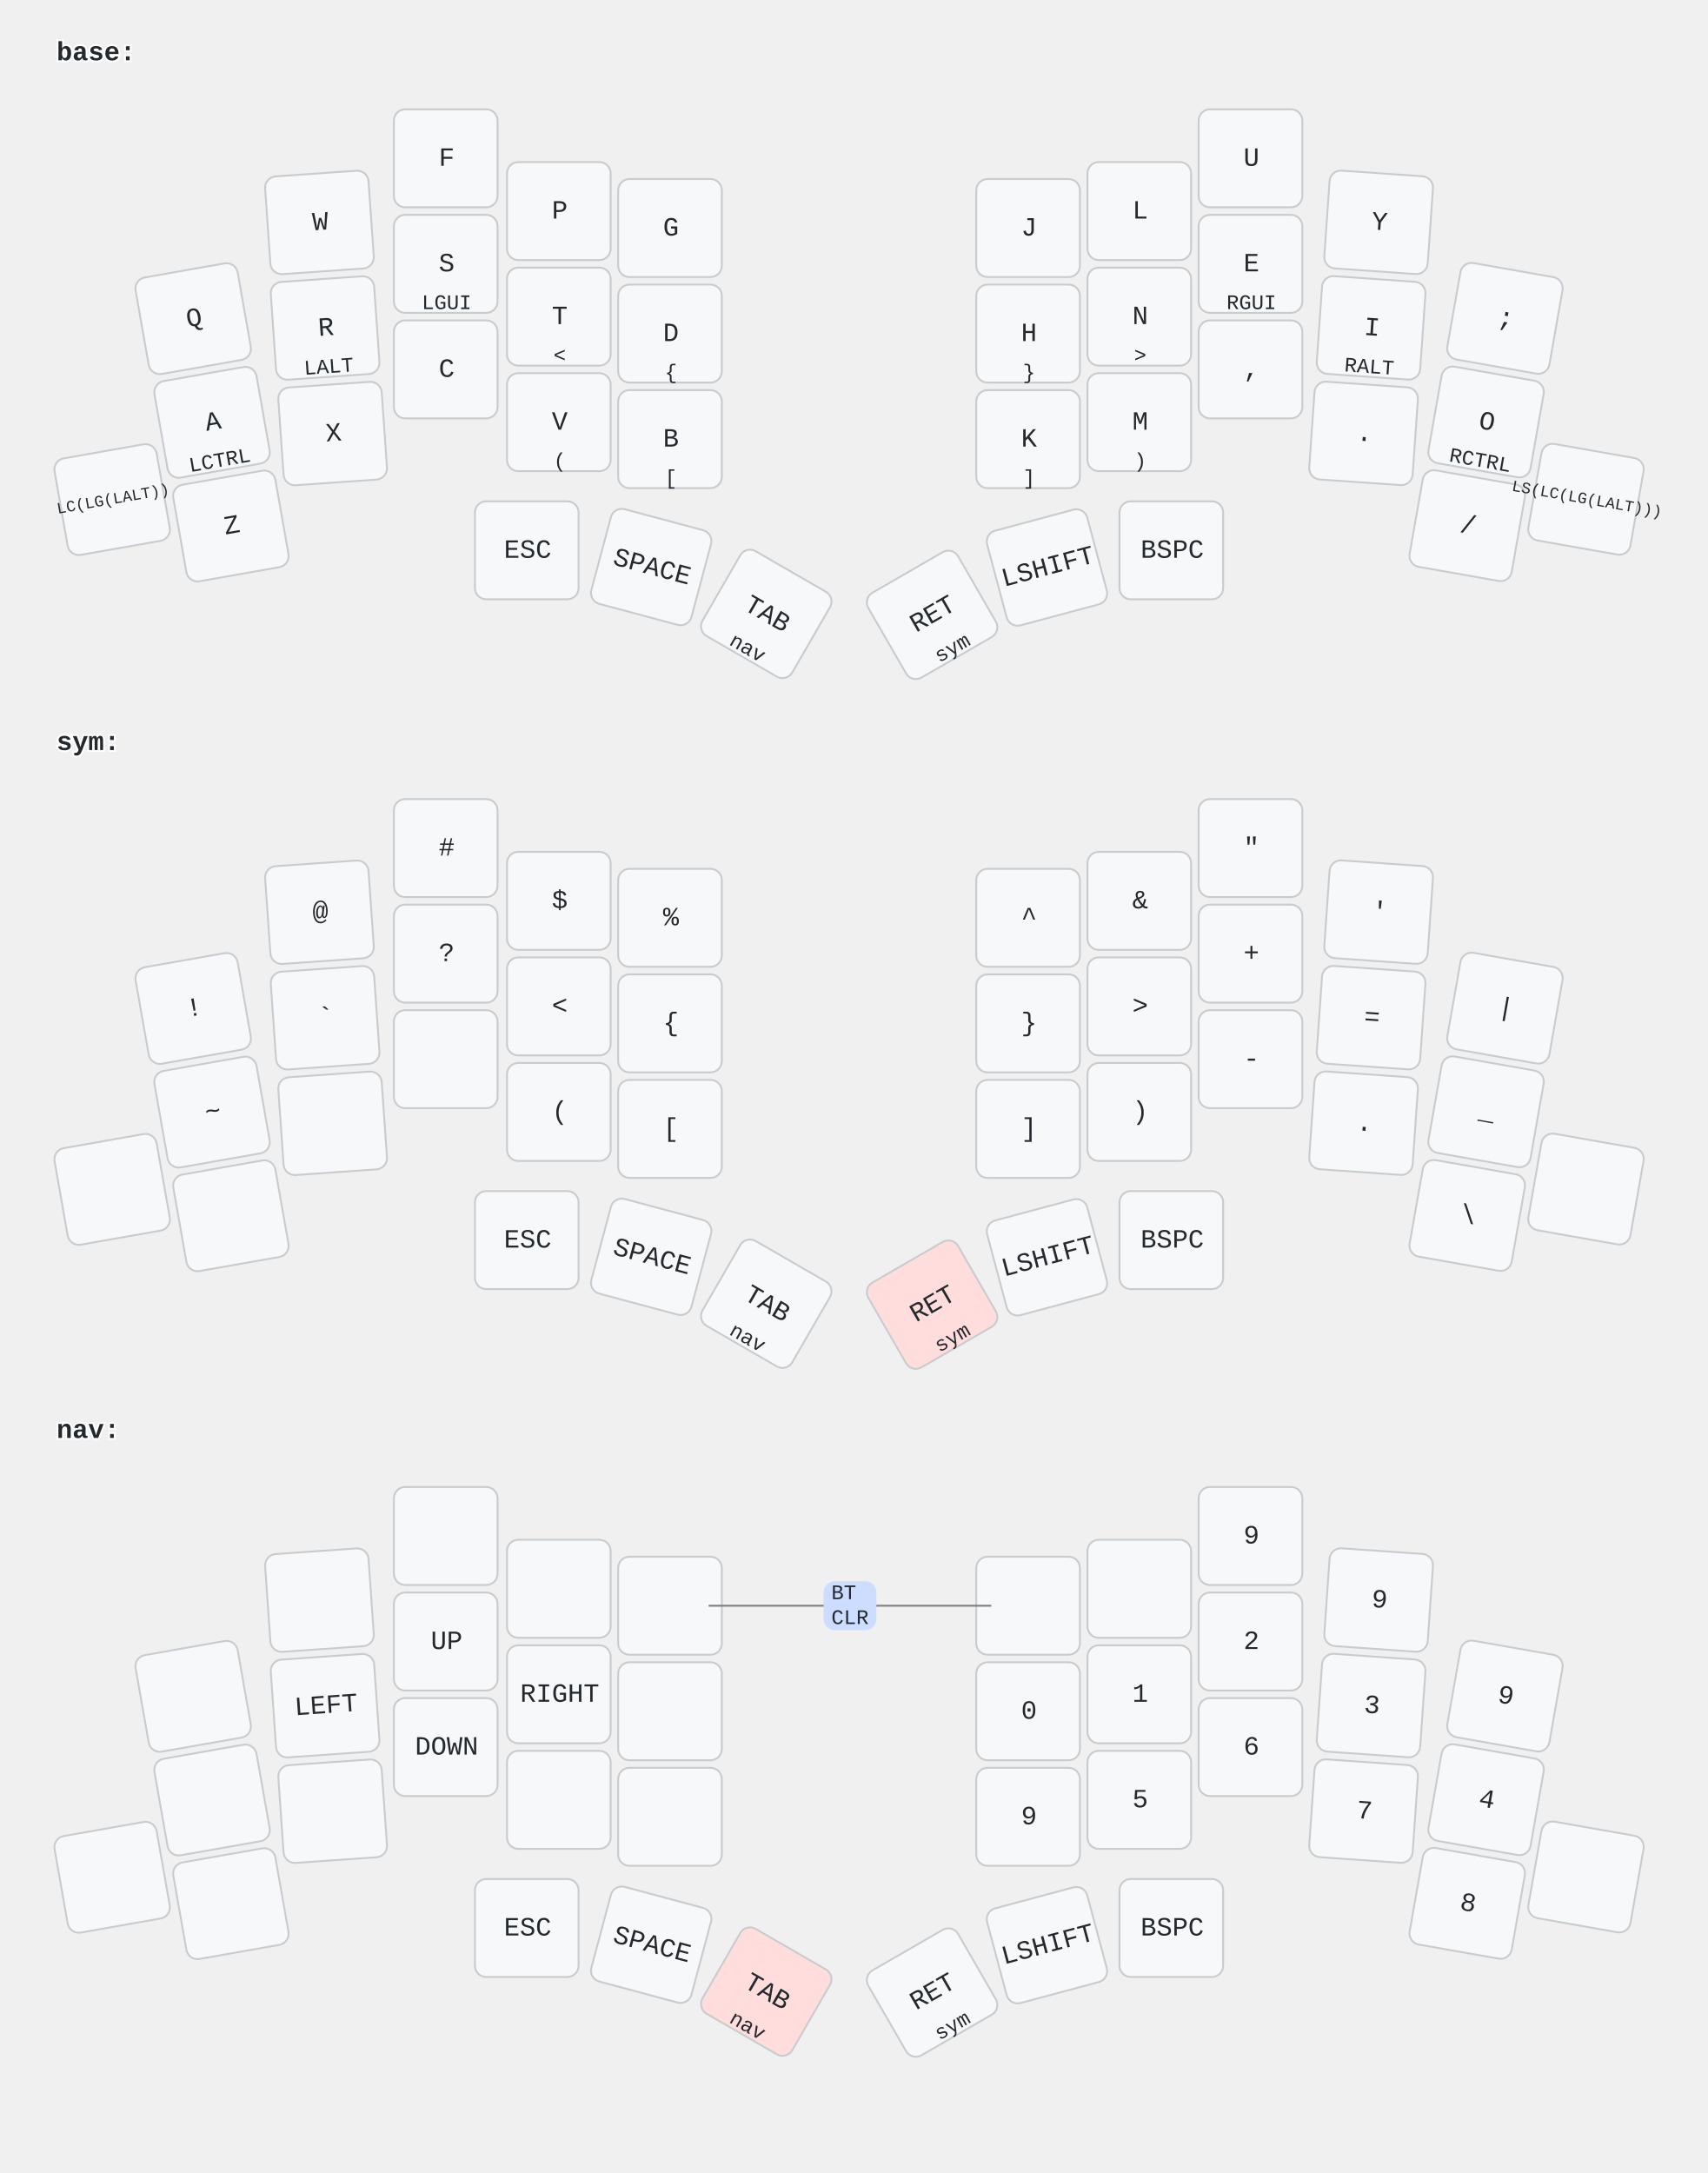
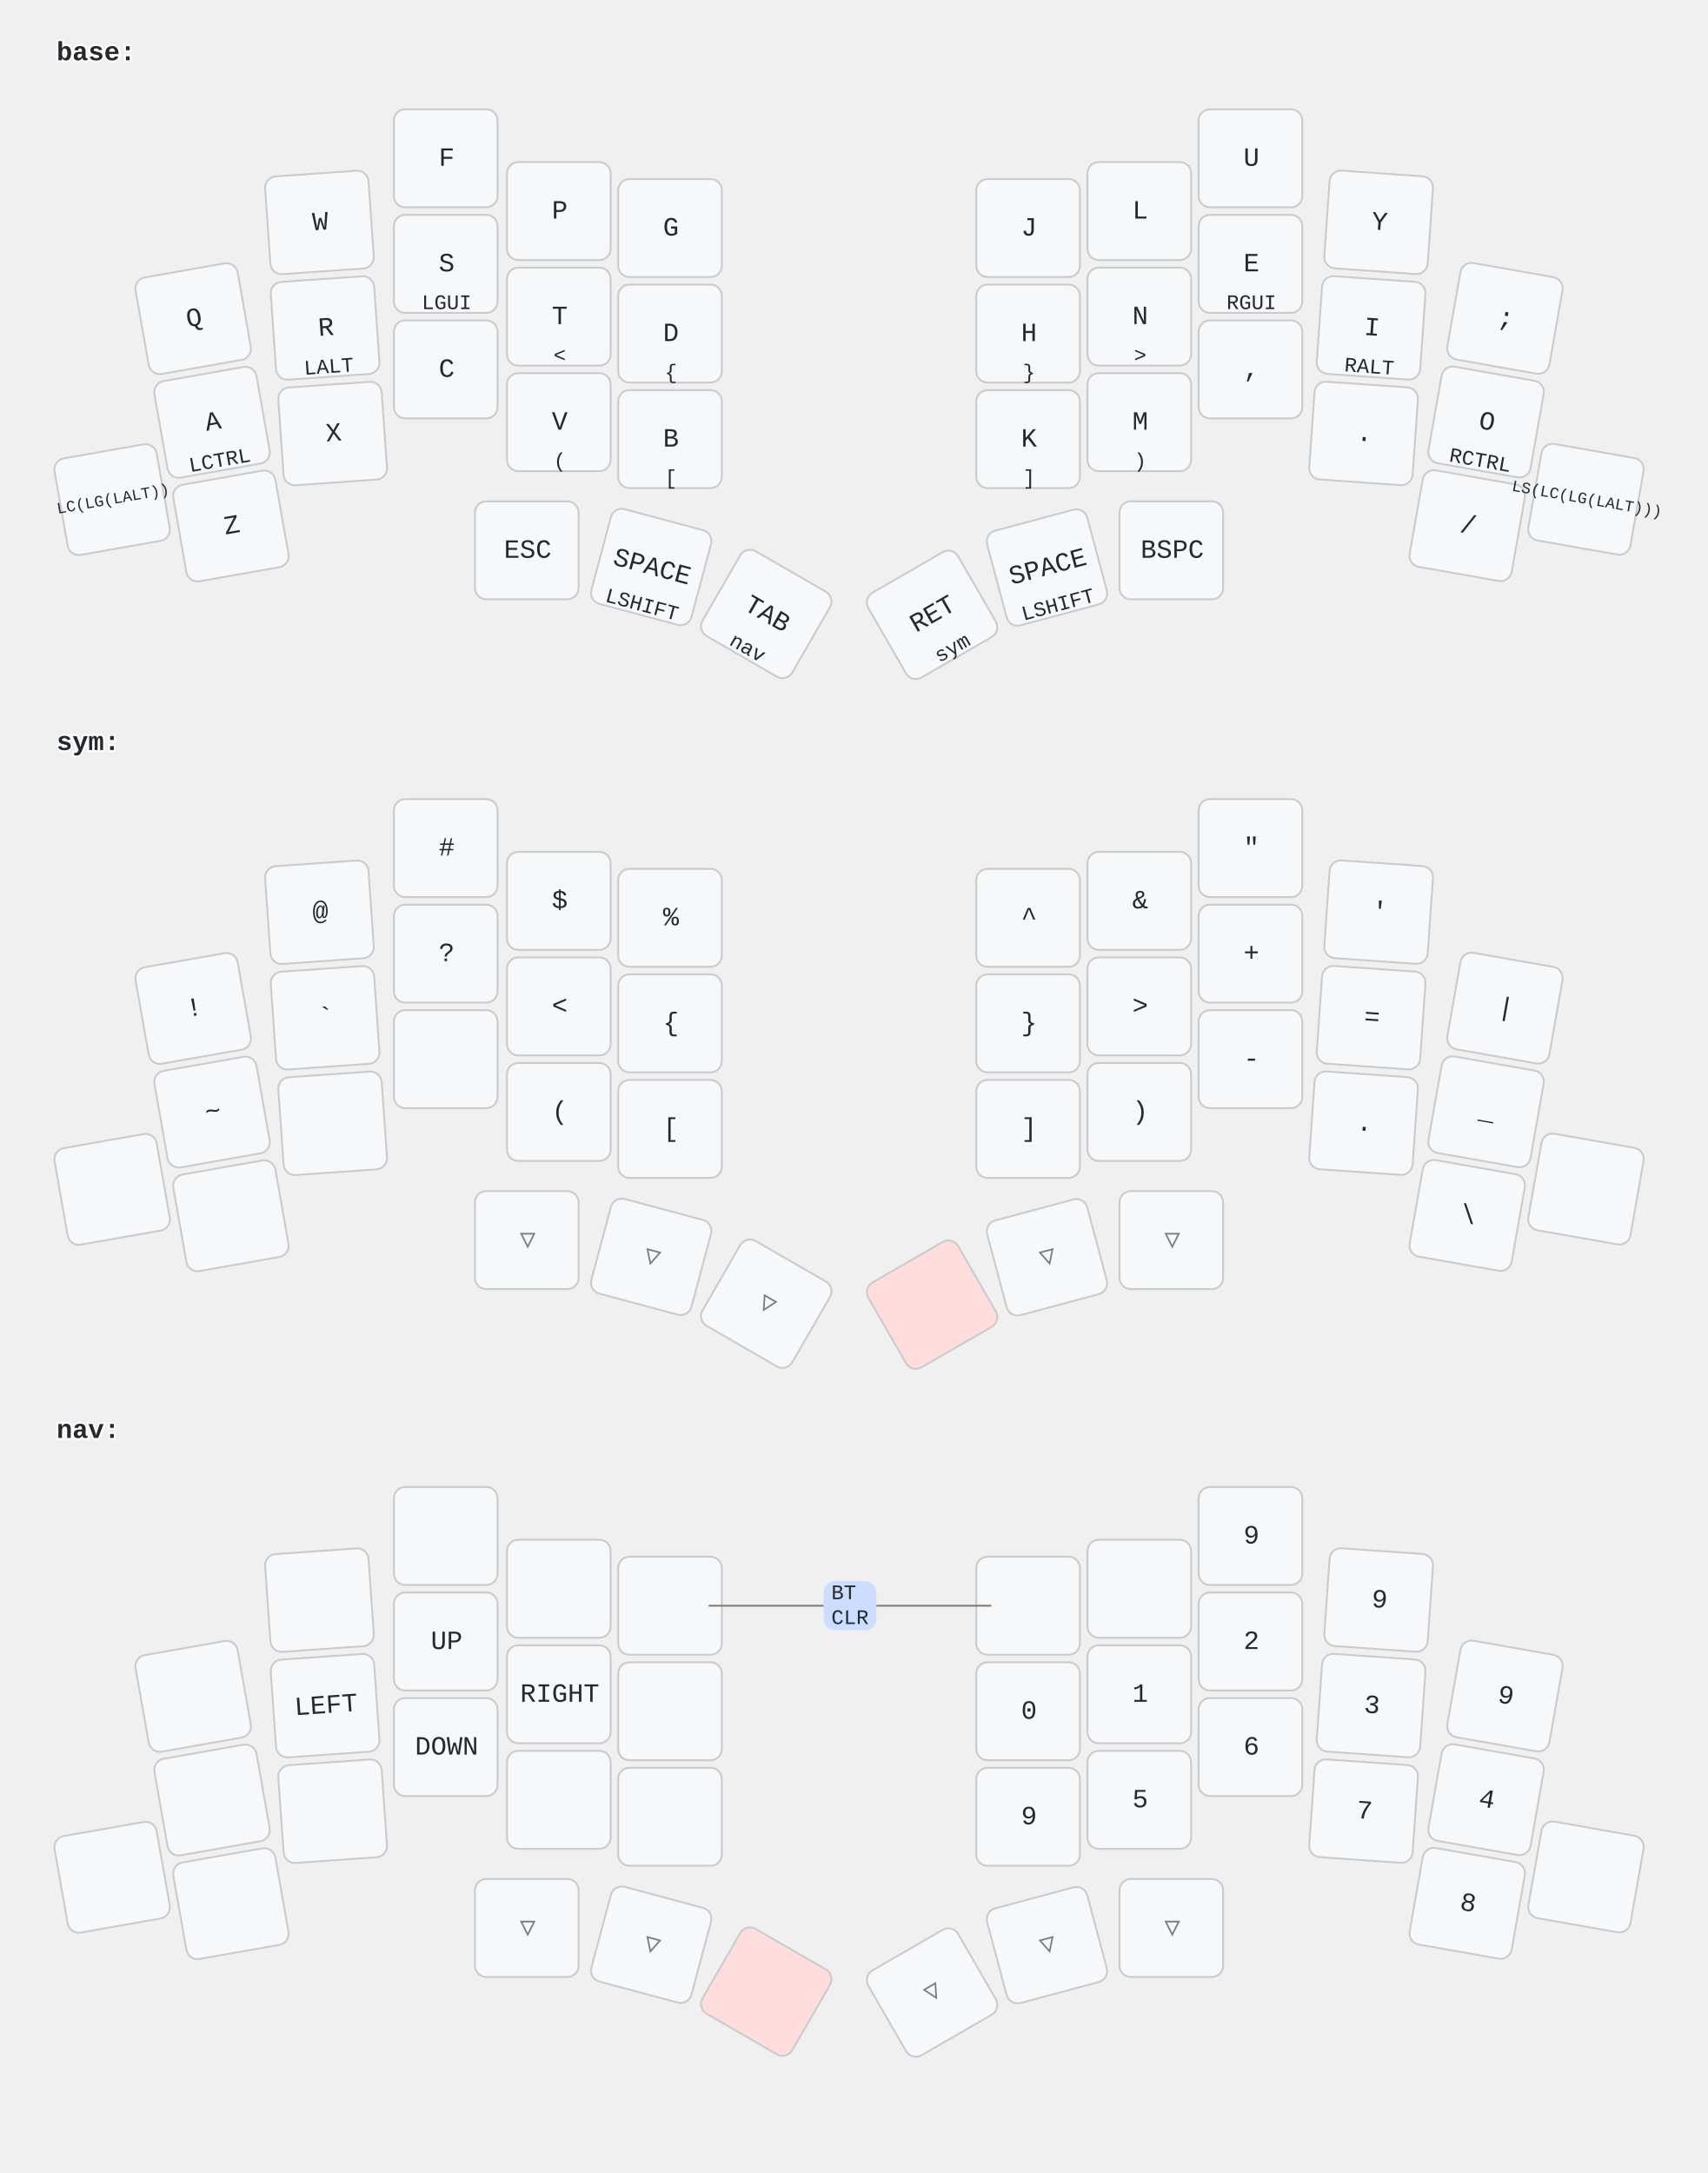
<svg xmlns="http://www.w3.org/2000/svg" width="906" height="1153" viewBox="0 0 906 1153" class="keymap">
  <style>/* inherit to force styles through use tags */
svg path {
    fill: inherit;
}

/* font and background color specifications */
svg.keymap {
    font-family: SFMono-Regular,Consolas,Liberation Mono,Menlo,monospace;
    font-size: 14px;
    font-kerning: normal;
    text-rendering: optimizeLegibility;
    fill: #24292e;
}

/* default key styling */
rect.key {
    fill: #f6f8fa;
    stroke: #c9cccf;
    stroke-width: 1;
}

/* default key side styling, only used is draw_key_sides is set */
rect.side {
    filter: brightness(90%);
}

/* color accent for combo boxes */
rect.combo, rect.combo-separate {
    fill: #cdf;
}

/* color accent for held keys */
rect.held, rect.combo.held {
    fill: #fdd;
}

/* color accent for ghost (optional) keys */
rect.ghost, rect.combo.ghost {
    stroke-dasharray: 4, 4;
    stroke-width: 2;
}

text {
    text-anchor: middle;
    dominant-baseline: middle;
}

/* styling for layer labels */
text.label {
    font-weight: bold;
    text-anchor: start;
    stroke: white;
    stroke-width: 2;
    paint-order: stroke;
}

/* styling for combo tap, and key hold/shifted label text */
text.combo, text.hold, text.shifted {
    font-size: 11px;
}

text.hold {
    text-anchor: middle;
    dominant-baseline: auto;
}

text.shifted {
    text-anchor: middle;
    dominant-baseline: hanging;
}

/* styling for hold/shifted label text in combo box */
text.combo.hold, text.combo.shifted {
    font-size: 8px;
}

/* lighter symbol for transparent keys */
text.trans {
    fill: #7b7e81;
}

/* styling for combo dendrons */
path.combo {
    stroke-width: 1;
    stroke: gray;
    fill: none;
}

/* Start Tabler Icons Cleanup */
/* cannot use height/width with glyphs */
.icon-tabler &gt; path {
    fill: inherit;
    stroke: inherit;
    stroke-width: 2;
}
/* hide tabler's default box */
.icon-tabler &gt; path[stroke="none"][fill="none"] {
    visibility: hidden;
}
/* End Tabler Icons Cleanup */
</style>
  <g transform="translate(30, 0)" class="layer-base">
    <text x="0" y="28" class="label">base:</text>
    <g transform="translate(0, 56)">
      <g transform="translate(73, 113) rotate(-10.0)" class="key keypos-0">
        <rect rx="6" ry="6" x="-28" y="-26" width="55" height="52" class="key" />
        <text x="0" y="0" class="key tap">Q</text>
      </g>
      <g transform="translate(140, 62) rotate(-4.0)" class="key keypos-1">
        <rect rx="6" ry="6" x="-28" y="-26" width="55" height="52" class="key" />
        <text x="0" y="0" class="key tap">W</text>
      </g>
      <g transform="translate(207, 28)" class="key keypos-2">
        <rect rx="6" ry="6" x="-28" y="-26" width="55" height="52" class="key" />
        <text x="0" y="0" class="key tap">F</text>
      </g>
      <g transform="translate(267, 56)" class="key keypos-3">
        <rect rx="6" ry="6" x="-28" y="-26" width="55" height="52" class="key" />
        <text x="0" y="0" class="key tap">P</text>
      </g>
      <g transform="translate(326, 65)" class="key keypos-4">
        <rect rx="6" ry="6" x="-28" y="-26" width="55" height="52" class="key" />
        <text x="0" y="0" class="key tap">G</text>
      </g>
      <g transform="translate(516, 65)" class="key keypos-5">
        <rect rx="6" ry="6" x="-28" y="-26" width="55" height="52" class="key" />
        <text x="0" y="0" class="key tap">J</text>
      </g>
      <g transform="translate(575, 56)" class="key keypos-6">
        <rect rx="6" ry="6" x="-28" y="-26" width="55" height="52" class="key" />
        <text x="0" y="0" class="key tap">L</text>
      </g>
      <g transform="translate(634, 28)" class="key keypos-7">
        <rect rx="6" ry="6" x="-28" y="-26" width="55" height="52" class="key" />
        <text x="0" y="0" class="key tap">U</text>
      </g>
      <g transform="translate(702, 62) rotate(4.0)" class="key keypos-8">
        <rect rx="6" ry="6" x="-28" y="-26" width="55" height="52" class="key" />
        <text x="0" y="0" class="key tap">Y</text>
      </g>
      <g transform="translate(769, 113) rotate(10.0)" class="key keypos-9">
        <rect rx="6" ry="6" x="-28" y="-26" width="55" height="52" class="key" />
        <text x="0" y="0" class="key tap">;</text>
      </g>
      <g transform="translate(83, 168) rotate(-10.0)" class="key keypos-10">
        <rect rx="6" ry="6" x="-28" y="-26" width="55" height="52" class="key" />
        <text x="0" y="0" class="key tap">A</text>
        <text x="0" y="24" class="key hold">LCTRL</text>
      </g>
      <g transform="translate(143, 118) rotate(-4.0)" class="key keypos-11">
        <rect rx="6" ry="6" x="-28" y="-26" width="55" height="52" class="key" />
        <text x="0" y="0" class="key tap">R</text>
        <text x="0" y="24" class="key hold">LALT</text>
      </g>
      <g transform="translate(207, 84)" class="key keypos-12">
        <rect rx="6" ry="6" x="-28" y="-26" width="55" height="52" class="key" />
        <text x="0" y="0" class="key tap">S</text>
        <text x="0" y="24" class="key hold">LGUI</text>
      </g>
      <g transform="translate(267, 112)" class="key keypos-13">
        <rect rx="6" ry="6" x="-28" y="-26" width="55" height="52" class="key" />
        <text x="0" y="0" class="key tap">T</text>
        <text x="0" y="24" class="key hold">&lt;</text>
      </g>
      <g transform="translate(326, 121)" class="key keypos-14">
        <rect rx="6" ry="6" x="-28" y="-26" width="55" height="52" class="key" />
        <text x="0" y="0" class="key tap">D</text>
        <text x="0" y="24" class="key hold">{</text>
      </g>
      <g transform="translate(516, 121)" class="key keypos-15">
        <rect rx="6" ry="6" x="-28" y="-26" width="55" height="52" class="key" />
        <text x="0" y="0" class="key tap">H</text>
        <text x="0" y="24" class="key hold">}</text>
      </g>
      <g transform="translate(575, 112)" class="key keypos-16">
        <rect rx="6" ry="6" x="-28" y="-26" width="55" height="52" class="key" />
        <text x="0" y="0" class="key tap">N</text>
        <text x="0" y="24" class="key hold">&gt;</text>
      </g>
      <g transform="translate(634, 84)" class="key keypos-17">
        <rect rx="6" ry="6" x="-28" y="-26" width="55" height="52" class="key" />
        <text x="0" y="0" class="key tap">E</text>
        <text x="0" y="24" class="key hold">RGUI</text>
      </g>
      <g transform="translate(698, 118) rotate(4.0)" class="key keypos-18">
        <rect rx="6" ry="6" x="-28" y="-26" width="55" height="52" class="key" />
        <text x="0" y="0" class="key tap">I</text>
        <text x="0" y="24" class="key hold">RALT</text>
      </g>
      <g transform="translate(759, 168) rotate(10.0)" class="key keypos-19">
        <rect rx="6" ry="6" x="-28" y="-26" width="55" height="52" class="key" />
        <text x="0" y="0" class="key tap">O</text>
        <text x="0" y="24" class="key hold">RCTRL</text>
      </g>
      <g transform="translate(30, 209) rotate(-10.0)" class="key keypos-20">
        <rect rx="6" ry="6" x="-28" y="-26" width="55" height="52" class="key" />
        <text x="0" y="0" class="key tap">
          <tspan style="font-size: 60%">LC(LG(LALT))</tspan>
        </text>
      </g>
      <g transform="translate(93, 223) rotate(-10.0)" class="key keypos-21">
        <rect rx="6" ry="6" x="-28" y="-26" width="55" height="52" class="key" />
        <text x="0" y="0" class="key tap">Z</text>
      </g>
      <g transform="translate(147, 174) rotate(-4.0)" class="key keypos-22">
        <rect rx="6" ry="6" x="-28" y="-26" width="55" height="52" class="key" />
        <text x="0" y="0" class="key tap">X</text>
      </g>
      <g transform="translate(207, 140)" class="key keypos-23">
        <rect rx="6" ry="6" x="-28" y="-26" width="55" height="52" class="key" />
        <text x="0" y="0" class="key tap">C</text>
      </g>
      <g transform="translate(267, 168)" class="key keypos-24">
        <rect rx="6" ry="6" x="-28" y="-26" width="55" height="52" class="key" />
        <text x="0" y="0" class="key tap">V</text>
        <text x="0" y="24" class="key hold">(</text>
      </g>
      <g transform="translate(326, 177)" class="key keypos-25">
        <rect rx="6" ry="6" x="-28" y="-26" width="55" height="52" class="key" />
        <text x="0" y="0" class="key tap">B</text>
        <text x="0" y="24" class="key hold">[</text>
      </g>
      <g transform="translate(516, 177)" class="key keypos-26">
        <rect rx="6" ry="6" x="-28" y="-26" width="55" height="52" class="key" />
        <text x="0" y="0" class="key tap">K</text>
        <text x="0" y="24" class="key hold">]</text>
      </g>
      <g transform="translate(575, 168)" class="key keypos-27">
        <rect rx="6" ry="6" x="-28" y="-26" width="55" height="52" class="key" />
        <text x="0" y="0" class="key tap">M</text>
        <text x="0" y="24" class="key hold">)</text>
      </g>
      <g transform="translate(634, 140)" class="key keypos-28">
        <rect rx="6" ry="6" x="-28" y="-26" width="55" height="52" class="key" />
        <text x="0" y="0" class="key tap">,</text>
      </g>
      <g transform="translate(694, 174) rotate(4.0)" class="key keypos-29">
        <rect rx="6" ry="6" x="-28" y="-26" width="55" height="52" class="key" />
        <text x="0" y="0" class="key tap">.</text>
      </g>
      <g transform="translate(749, 223) rotate(10.0)" class="key keypos-30">
        <rect rx="6" ry="6" x="-28" y="-26" width="55" height="52" class="key" />
        <text x="0" y="0" class="key tap">/</text>
      </g>
      <g transform="translate(812, 209) rotate(10.0)" class="key keypos-31">
        <rect rx="6" ry="6" x="-28" y="-26" width="55" height="52" class="key" />
        <text x="0" y="0" class="key tap">
          <tspan style="font-size: 60%">LS(LC(LG(LALT)))</tspan>
        </text>
      </g>
      <g transform="translate(250, 236)" class="key keypos-32">
        <rect rx="6" ry="6" x="-28" y="-26" width="55" height="52" class="key" />
        <text x="0" y="0" class="key tap">ESC</text>
      </g>
      <g transform="translate(316, 245) rotate(15.0)" class="key keypos-33">
        <rect rx="6" ry="6" x="-28" y="-26" width="55" height="52" class="key" />
        <text x="0" y="0" class="key tap">SPACE</text>
+         <text x="0" y="24" class="key hold">LSHIFT</text>
      </g>
      <g transform="translate(377, 270) rotate(30.0)" class="key keypos-34">
        <rect rx="6" ry="6" x="-28" y="-26" width="55" height="52" class="key" />
        <text x="0" y="0" class="key tap">TAB</text>
        <text x="0" y="24" class="key hold">nav</text>
      </g>
      <g transform="translate(465, 270) rotate(-30.0)" class="key keypos-35">
        <rect rx="6" ry="6" x="-28" y="-26" width="55" height="52" class="key" />
        <text x="0" y="0" class="key tap">RET</text>
        <text x="0" y="24" class="key hold">sym</text>
      </g>
      <g transform="translate(526, 245) rotate(-15.0)" class="key keypos-36">
        <rect rx="6" ry="6" x="-28" y="-26" width="55" height="52" class="key" />
-         <text x="0" y="0" class="key tap">LSHIFT</text>
+         <text x="0" y="0" class="key tap">SPACE</text>
+         <text x="0" y="24" class="key hold">LSHIFT</text>
      </g>
      <g transform="translate(592, 236)" class="key keypos-37">
        <rect rx="6" ry="6" x="-28" y="-26" width="55" height="52" class="key" />
        <text x="0" y="0" class="key tap">BSPC</text>
      </g>
    </g>
  </g>
  <g transform="translate(30, 366)" class="layer-sym">
    <text x="0" y="28" class="label">sym:</text>
    <g transform="translate(0, 56)">
      <g transform="translate(73, 113) rotate(-10.0)" class="key keypos-0">
        <rect rx="6" ry="6" x="-28" y="-26" width="55" height="52" class="key" />
        <text x="0" y="0" class="key tap">!</text>
      </g>
      <g transform="translate(140, 62) rotate(-4.0)" class="key keypos-1">
        <rect rx="6" ry="6" x="-28" y="-26" width="55" height="52" class="key" />
        <text x="0" y="0" class="key tap">@</text>
      </g>
      <g transform="translate(207, 28)" class="key keypos-2">
        <rect rx="6" ry="6" x="-28" y="-26" width="55" height="52" class="key" />
        <text x="0" y="0" class="key tap">#</text>
      </g>
      <g transform="translate(267, 56)" class="key keypos-3">
        <rect rx="6" ry="6" x="-28" y="-26" width="55" height="52" class="key" />
        <text x="0" y="0" class="key tap">$</text>
      </g>
      <g transform="translate(326, 65)" class="key keypos-4">
        <rect rx="6" ry="6" x="-28" y="-26" width="55" height="52" class="key" />
        <text x="0" y="0" class="key tap">%</text>
      </g>
      <g transform="translate(516, 65)" class="key keypos-5">
        <rect rx="6" ry="6" x="-28" y="-26" width="55" height="52" class="key" />
        <text x="0" y="0" class="key tap">^</text>
      </g>
      <g transform="translate(575, 56)" class="key keypos-6">
        <rect rx="6" ry="6" x="-28" y="-26" width="55" height="52" class="key" />
        <text x="0" y="0" class="key tap">&amp;</text>
      </g>
      <g transform="translate(634, 28)" class="key keypos-7">
        <rect rx="6" ry="6" x="-28" y="-26" width="55" height="52" class="key" />
        <text x="0" y="0" class="key tap">"</text>
      </g>
      <g transform="translate(702, 62) rotate(4.0)" class="key keypos-8">
        <rect rx="6" ry="6" x="-28" y="-26" width="55" height="52" class="key" />
        <text x="0" y="0" class="key tap">'</text>
      </g>
      <g transform="translate(769, 113) rotate(10.0)" class="key keypos-9">
        <rect rx="6" ry="6" x="-28" y="-26" width="55" height="52" class="key" />
        <text x="0" y="0" class="key tap">|</text>
      </g>
      <g transform="translate(83, 168) rotate(-10.0)" class="key keypos-10">
        <rect rx="6" ry="6" x="-28" y="-26" width="55" height="52" class="key" />
        <text x="0" y="0" class="key tap">~</text>
      </g>
      <g transform="translate(143, 118) rotate(-4.0)" class="key keypos-11">
        <rect rx="6" ry="6" x="-28" y="-26" width="55" height="52" class="key" />
        <text x="0" y="0" class="key tap">`</text>
      </g>
      <g transform="translate(207, 84)" class="key keypos-12">
        <rect rx="6" ry="6" x="-28" y="-26" width="55" height="52" class="key" />
        <text x="0" y="0" class="key tap">?</text>
      </g>
      <g transform="translate(267, 112)" class="key keypos-13">
        <rect rx="6" ry="6" x="-28" y="-26" width="55" height="52" class="key" />
        <text x="0" y="0" class="key tap">&lt;</text>
      </g>
      <g transform="translate(326, 121)" class="key keypos-14">
        <rect rx="6" ry="6" x="-28" y="-26" width="55" height="52" class="key" />
        <text x="0" y="0" class="key tap">{</text>
      </g>
      <g transform="translate(516, 121)" class="key keypos-15">
        <rect rx="6" ry="6" x="-28" y="-26" width="55" height="52" class="key" />
        <text x="0" y="0" class="key tap">}</text>
      </g>
      <g transform="translate(575, 112)" class="key keypos-16">
        <rect rx="6" ry="6" x="-28" y="-26" width="55" height="52" class="key" />
        <text x="0" y="0" class="key tap">&gt;</text>
      </g>
      <g transform="translate(634, 84)" class="key keypos-17">
        <rect rx="6" ry="6" x="-28" y="-26" width="55" height="52" class="key" />
        <text x="0" y="0" class="key tap">+</text>
      </g>
      <g transform="translate(698, 118) rotate(4.0)" class="key keypos-18">
        <rect rx="6" ry="6" x="-28" y="-26" width="55" height="52" class="key" />
        <text x="0" y="0" class="key tap">=</text>
      </g>
      <g transform="translate(759, 168) rotate(10.0)" class="key keypos-19">
        <rect rx="6" ry="6" x="-28" y="-26" width="55" height="52" class="key" />
        <text x="0" y="0" class="key tap">_</text>
      </g>
      <g transform="translate(30, 209) rotate(-10.0)" class="key keypos-20">
        <rect rx="6" ry="6" x="-28" y="-26" width="55" height="52" class="key" />
      </g>
      <g transform="translate(93, 223) rotate(-10.0)" class="key keypos-21">
        <rect rx="6" ry="6" x="-28" y="-26" width="55" height="52" class="key" />
      </g>
      <g transform="translate(147, 174) rotate(-4.0)" class="key keypos-22">
        <rect rx="6" ry="6" x="-28" y="-26" width="55" height="52" class="key" />
      </g>
      <g transform="translate(207, 140)" class="key keypos-23">
        <rect rx="6" ry="6" x="-28" y="-26" width="55" height="52" class="key" />
      </g>
      <g transform="translate(267, 168)" class="key keypos-24">
        <rect rx="6" ry="6" x="-28" y="-26" width="55" height="52" class="key" />
        <text x="0" y="0" class="key tap">(</text>
      </g>
      <g transform="translate(326, 177)" class="key keypos-25">
        <rect rx="6" ry="6" x="-28" y="-26" width="55" height="52" class="key" />
        <text x="0" y="0" class="key tap">[</text>
      </g>
      <g transform="translate(516, 177)" class="key keypos-26">
        <rect rx="6" ry="6" x="-28" y="-26" width="55" height="52" class="key" />
        <text x="0" y="0" class="key tap">]</text>
      </g>
      <g transform="translate(575, 168)" class="key keypos-27">
        <rect rx="6" ry="6" x="-28" y="-26" width="55" height="52" class="key" />
        <text x="0" y="0" class="key tap">)</text>
      </g>
      <g transform="translate(634, 140)" class="key keypos-28">
        <rect rx="6" ry="6" x="-28" y="-26" width="55" height="52" class="key" />
        <text x="0" y="0" class="key tap">-</text>
      </g>
      <g transform="translate(694, 174) rotate(4.0)" class="key keypos-29">
        <rect rx="6" ry="6" x="-28" y="-26" width="55" height="52" class="key" />
        <text x="0" y="0" class="key tap">.</text>
      </g>
      <g transform="translate(749, 223) rotate(10.0)" class="key keypos-30">
        <rect rx="6" ry="6" x="-28" y="-26" width="55" height="52" class="key" />
        <text x="0" y="0" class="key tap">\</text>
      </g>
      <g transform="translate(812, 209) rotate(10.0)" class="key keypos-31">
        <rect rx="6" ry="6" x="-28" y="-26" width="55" height="52" class="key" />
      </g>
-       <g transform="translate(250, 236)" class="key keypos-32">
-         <rect rx="6" ry="6" x="-28" y="-26" width="55" height="52" class="key" />
-         <text x="0" y="0" class="key tap">ESC</text>
-       </g>
-       <g transform="translate(316, 245) rotate(15.0)" class="key keypos-33">
-         <rect rx="6" ry="6" x="-28" y="-26" width="55" height="52" class="key" />
-         <text x="0" y="0" class="key tap">SPACE</text>
-       </g>
-       <g transform="translate(377, 270) rotate(30.0)" class="key keypos-34">
-         <rect rx="6" ry="6" x="-28" y="-26" width="55" height="52" class="key" />
-         <text x="0" y="0" class="key tap">TAB</text>
-         <text x="0" y="24" class="key hold">nav</text>
+       <g transform="translate(250, 236)" class="key trans keypos-32">
+         <rect rx="6" ry="6" x="-28" y="-26" width="55" height="52" class="key trans" />
+         <text x="0" y="0" class="key trans tap">▽</text>
+       </g>
+       <g transform="translate(316, 245) rotate(15.0)" class="key trans keypos-33">
+         <rect rx="6" ry="6" x="-28" y="-26" width="55" height="52" class="key trans" />
+         <text x="0" y="0" class="key trans tap">▽</text>
+       </g>
+       <g transform="translate(377, 270) rotate(30.0)" class="key trans keypos-34">
+         <rect rx="6" ry="6" x="-28" y="-26" width="55" height="52" class="key trans" />
+         <text x="0" y="0" class="key trans tap">▽</text>
      </g>
      <g transform="translate(465, 270) rotate(-30.0)" class="key held keypos-35">
        <rect rx="6" ry="6" x="-28" y="-26" width="55" height="52" class="key held" />
-         <text x="0" y="0" class="key held tap">RET</text>
-         <text x="0" y="24" class="key held hold">sym</text>
-       </g>
-       <g transform="translate(526, 245) rotate(-15.0)" class="key keypos-36">
-         <rect rx="6" ry="6" x="-28" y="-26" width="55" height="52" class="key" />
-         <text x="0" y="0" class="key tap">LSHIFT</text>
-       </g>
-       <g transform="translate(592, 236)" class="key keypos-37">
-         <rect rx="6" ry="6" x="-28" y="-26" width="55" height="52" class="key" />
-         <text x="0" y="0" class="key tap">BSPC</text>
+       </g>
+       <g transform="translate(526, 245) rotate(-15.0)" class="key trans keypos-36">
+         <rect rx="6" ry="6" x="-28" y="-26" width="55" height="52" class="key trans" />
+         <text x="0" y="0" class="key trans tap">▽</text>
+       </g>
+       <g transform="translate(592, 236)" class="key trans keypos-37">
+         <rect rx="6" ry="6" x="-28" y="-26" width="55" height="52" class="key trans" />
+         <text x="0" y="0" class="key trans tap">▽</text>
      </g>
    </g>
  </g>
  <g transform="translate(30, 731)" class="layer-nav">
    <text x="0" y="28" class="label">nav:</text>
    <g transform="translate(0, 56)">
      <g transform="translate(73, 113) rotate(-10.0)" class="key keypos-0">
        <rect rx="6" ry="6" x="-28" y="-26" width="55" height="52" class="key" />
      </g>
      <g transform="translate(140, 62) rotate(-4.0)" class="key keypos-1">
        <rect rx="6" ry="6" x="-28" y="-26" width="55" height="52" class="key" />
      </g>
      <g transform="translate(207, 28)" class="key keypos-2">
        <rect rx="6" ry="6" x="-28" y="-26" width="55" height="52" class="key" />
      </g>
      <g transform="translate(267, 56)" class="key keypos-3">
        <rect rx="6" ry="6" x="-28" y="-26" width="55" height="52" class="key" />
      </g>
      <g transform="translate(326, 65)" class="key keypos-4">
        <rect rx="6" ry="6" x="-28" y="-26" width="55" height="52" class="key" />
      </g>
      <g transform="translate(516, 65)" class="key keypos-5">
        <rect rx="6" ry="6" x="-28" y="-26" width="55" height="52" class="key" />
      </g>
      <g transform="translate(575, 56)" class="key keypos-6">
        <rect rx="6" ry="6" x="-28" y="-26" width="55" height="52" class="key" />
      </g>
      <g transform="translate(634, 28)" class="key keypos-7">
        <rect rx="6" ry="6" x="-28" y="-26" width="55" height="52" class="key" />
        <text x="0" y="0" class="key tap">9</text>
      </g>
      <g transform="translate(702, 62) rotate(4.0)" class="key keypos-8">
        <rect rx="6" ry="6" x="-28" y="-26" width="55" height="52" class="key" />
        <text x="0" y="0" class="key tap">9</text>
      </g>
      <g transform="translate(769, 113) rotate(10.0)" class="key keypos-9">
        <rect rx="6" ry="6" x="-28" y="-26" width="55" height="52" class="key" />
        <text x="0" y="0" class="key tap">9</text>
      </g>
      <g transform="translate(83, 168) rotate(-10.0)" class="key keypos-10">
        <rect rx="6" ry="6" x="-28" y="-26" width="55" height="52" class="key" />
      </g>
      <g transform="translate(143, 118) rotate(-4.0)" class="key keypos-11">
        <rect rx="6" ry="6" x="-28" y="-26" width="55" height="52" class="key" />
        <text x="0" y="0" class="key tap">LEFT</text>
      </g>
      <g transform="translate(207, 84)" class="key keypos-12">
        <rect rx="6" ry="6" x="-28" y="-26" width="55" height="52" class="key" />
        <text x="0" y="0" class="key tap">UP</text>
      </g>
      <g transform="translate(267, 112)" class="key keypos-13">
        <rect rx="6" ry="6" x="-28" y="-26" width="55" height="52" class="key" />
        <text x="0" y="0" class="key tap">RIGHT</text>
      </g>
      <g transform="translate(326, 121)" class="key keypos-14">
        <rect rx="6" ry="6" x="-28" y="-26" width="55" height="52" class="key" />
      </g>
      <g transform="translate(516, 121)" class="key keypos-15">
        <rect rx="6" ry="6" x="-28" y="-26" width="55" height="52" class="key" />
        <text x="0" y="0" class="key tap">0</text>
      </g>
      <g transform="translate(575, 112)" class="key keypos-16">
        <rect rx="6" ry="6" x="-28" y="-26" width="55" height="52" class="key" />
        <text x="0" y="0" class="key tap">1</text>
      </g>
      <g transform="translate(634, 84)" class="key keypos-17">
        <rect rx="6" ry="6" x="-28" y="-26" width="55" height="52" class="key" />
        <text x="0" y="0" class="key tap">2</text>
      </g>
      <g transform="translate(698, 118) rotate(4.0)" class="key keypos-18">
        <rect rx="6" ry="6" x="-28" y="-26" width="55" height="52" class="key" />
        <text x="0" y="0" class="key tap">3</text>
      </g>
      <g transform="translate(759, 168) rotate(10.0)" class="key keypos-19">
        <rect rx="6" ry="6" x="-28" y="-26" width="55" height="52" class="key" />
        <text x="0" y="0" class="key tap">4</text>
      </g>
      <g transform="translate(30, 209) rotate(-10.0)" class="key keypos-20">
        <rect rx="6" ry="6" x="-28" y="-26" width="55" height="52" class="key" />
      </g>
      <g transform="translate(93, 223) rotate(-10.0)" class="key keypos-21">
        <rect rx="6" ry="6" x="-28" y="-26" width="55" height="52" class="key" />
      </g>
      <g transform="translate(147, 174) rotate(-4.0)" class="key keypos-22">
        <rect rx="6" ry="6" x="-28" y="-26" width="55" height="52" class="key" />
      </g>
      <g transform="translate(207, 140)" class="key keypos-23">
        <rect rx="6" ry="6" x="-28" y="-26" width="55" height="52" class="key" />
        <text x="0" y="0" class="key tap">DOWN</text>
      </g>
      <g transform="translate(267, 168)" class="key keypos-24">
        <rect rx="6" ry="6" x="-28" y="-26" width="55" height="52" class="key" />
      </g>
      <g transform="translate(326, 177)" class="key keypos-25">
        <rect rx="6" ry="6" x="-28" y="-26" width="55" height="52" class="key" />
      </g>
      <g transform="translate(516, 177)" class="key keypos-26">
        <rect rx="6" ry="6" x="-28" y="-26" width="55" height="52" class="key" />
        <text x="0" y="0" class="key tap">9</text>
      </g>
      <g transform="translate(575, 168)" class="key keypos-27">
        <rect rx="6" ry="6" x="-28" y="-26" width="55" height="52" class="key" />
        <text x="0" y="0" class="key tap">5</text>
      </g>
      <g transform="translate(634, 140)" class="key keypos-28">
        <rect rx="6" ry="6" x="-28" y="-26" width="55" height="52" class="key" />
        <text x="0" y="0" class="key tap">6</text>
      </g>
      <g transform="translate(694, 174) rotate(4.0)" class="key keypos-29">
        <rect rx="6" ry="6" x="-28" y="-26" width="55" height="52" class="key" />
        <text x="0" y="0" class="key tap">7</text>
      </g>
      <g transform="translate(749, 223) rotate(10.0)" class="key keypos-30">
        <rect rx="6" ry="6" x="-28" y="-26" width="55" height="52" class="key" />
        <text x="0" y="0" class="key tap">8</text>
      </g>
      <g transform="translate(812, 209) rotate(10.0)" class="key keypos-31">
        <rect rx="6" ry="6" x="-28" y="-26" width="55" height="52" class="key" />
      </g>
-       <g transform="translate(250, 236)" class="key keypos-32">
-         <rect rx="6" ry="6" x="-28" y="-26" width="55" height="52" class="key" />
-         <text x="0" y="0" class="key tap">ESC</text>
-       </g>
-       <g transform="translate(316, 245) rotate(15.0)" class="key keypos-33">
-         <rect rx="6" ry="6" x="-28" y="-26" width="55" height="52" class="key" />
-         <text x="0" y="0" class="key tap">SPACE</text>
+       <g transform="translate(250, 236)" class="key trans keypos-32">
+         <rect rx="6" ry="6" x="-28" y="-26" width="55" height="52" class="key trans" />
+         <text x="0" y="0" class="key trans tap">▽</text>
+       </g>
+       <g transform="translate(316, 245) rotate(15.0)" class="key trans keypos-33">
+         <rect rx="6" ry="6" x="-28" y="-26" width="55" height="52" class="key trans" />
+         <text x="0" y="0" class="key trans tap">▽</text>
      </g>
      <g transform="translate(377, 270) rotate(30.0)" class="key held keypos-34">
        <rect rx="6" ry="6" x="-28" y="-26" width="55" height="52" class="key held" />
-         <text x="0" y="0" class="key held tap">TAB</text>
-         <text x="0" y="24" class="key held hold">nav</text>
-       </g>
-       <g transform="translate(465, 270) rotate(-30.0)" class="key keypos-35">
-         <rect rx="6" ry="6" x="-28" y="-26" width="55" height="52" class="key" />
-         <text x="0" y="0" class="key tap">RET</text>
-         <text x="0" y="24" class="key hold">sym</text>
-       </g>
-       <g transform="translate(526, 245) rotate(-15.0)" class="key keypos-36">
-         <rect rx="6" ry="6" x="-28" y="-26" width="55" height="52" class="key" />
-         <text x="0" y="0" class="key tap">LSHIFT</text>
-       </g>
-       <g transform="translate(592, 236)" class="key keypos-37">
-         <rect rx="6" ry="6" x="-28" y="-26" width="55" height="52" class="key" />
-         <text x="0" y="0" class="key tap">BSPC</text>
+       </g>
+       <g transform="translate(465, 270) rotate(-30.0)" class="key trans keypos-35">
+         <rect rx="6" ry="6" x="-28" y="-26" width="55" height="52" class="key trans" />
+         <text x="0" y="0" class="key trans tap">▽</text>
+       </g>
+       <g transform="translate(526, 245) rotate(-15.0)" class="key trans keypos-36">
+         <rect rx="6" ry="6" x="-28" y="-26" width="55" height="52" class="key trans" />
+         <text x="0" y="0" class="key trans tap">▽</text>
+       </g>
+       <g transform="translate(592, 236)" class="key trans keypos-37">
+         <rect rx="6" ry="6" x="-28" y="-26" width="55" height="52" class="key trans" />
+         <text x="0" y="0" class="key trans tap">▽</text>
      </g>
      <g class="combo combopos-0">
        <path d="M421,65 l-75,0" class="combo" />
        <path d="M421,65 l75,0" class="combo" />
        <rect rx="6" ry="6" x="407" y="52" width="28" height="26" class="combo" />
        <text x="421" y="65" class="combo tap">
          <tspan x="421" dy="-0.6em">BT</tspan>
          <tspan x="421" dy="1.2em">CLR</tspan>
        </text>
      </g>
    </g>
  </g>
</svg>
